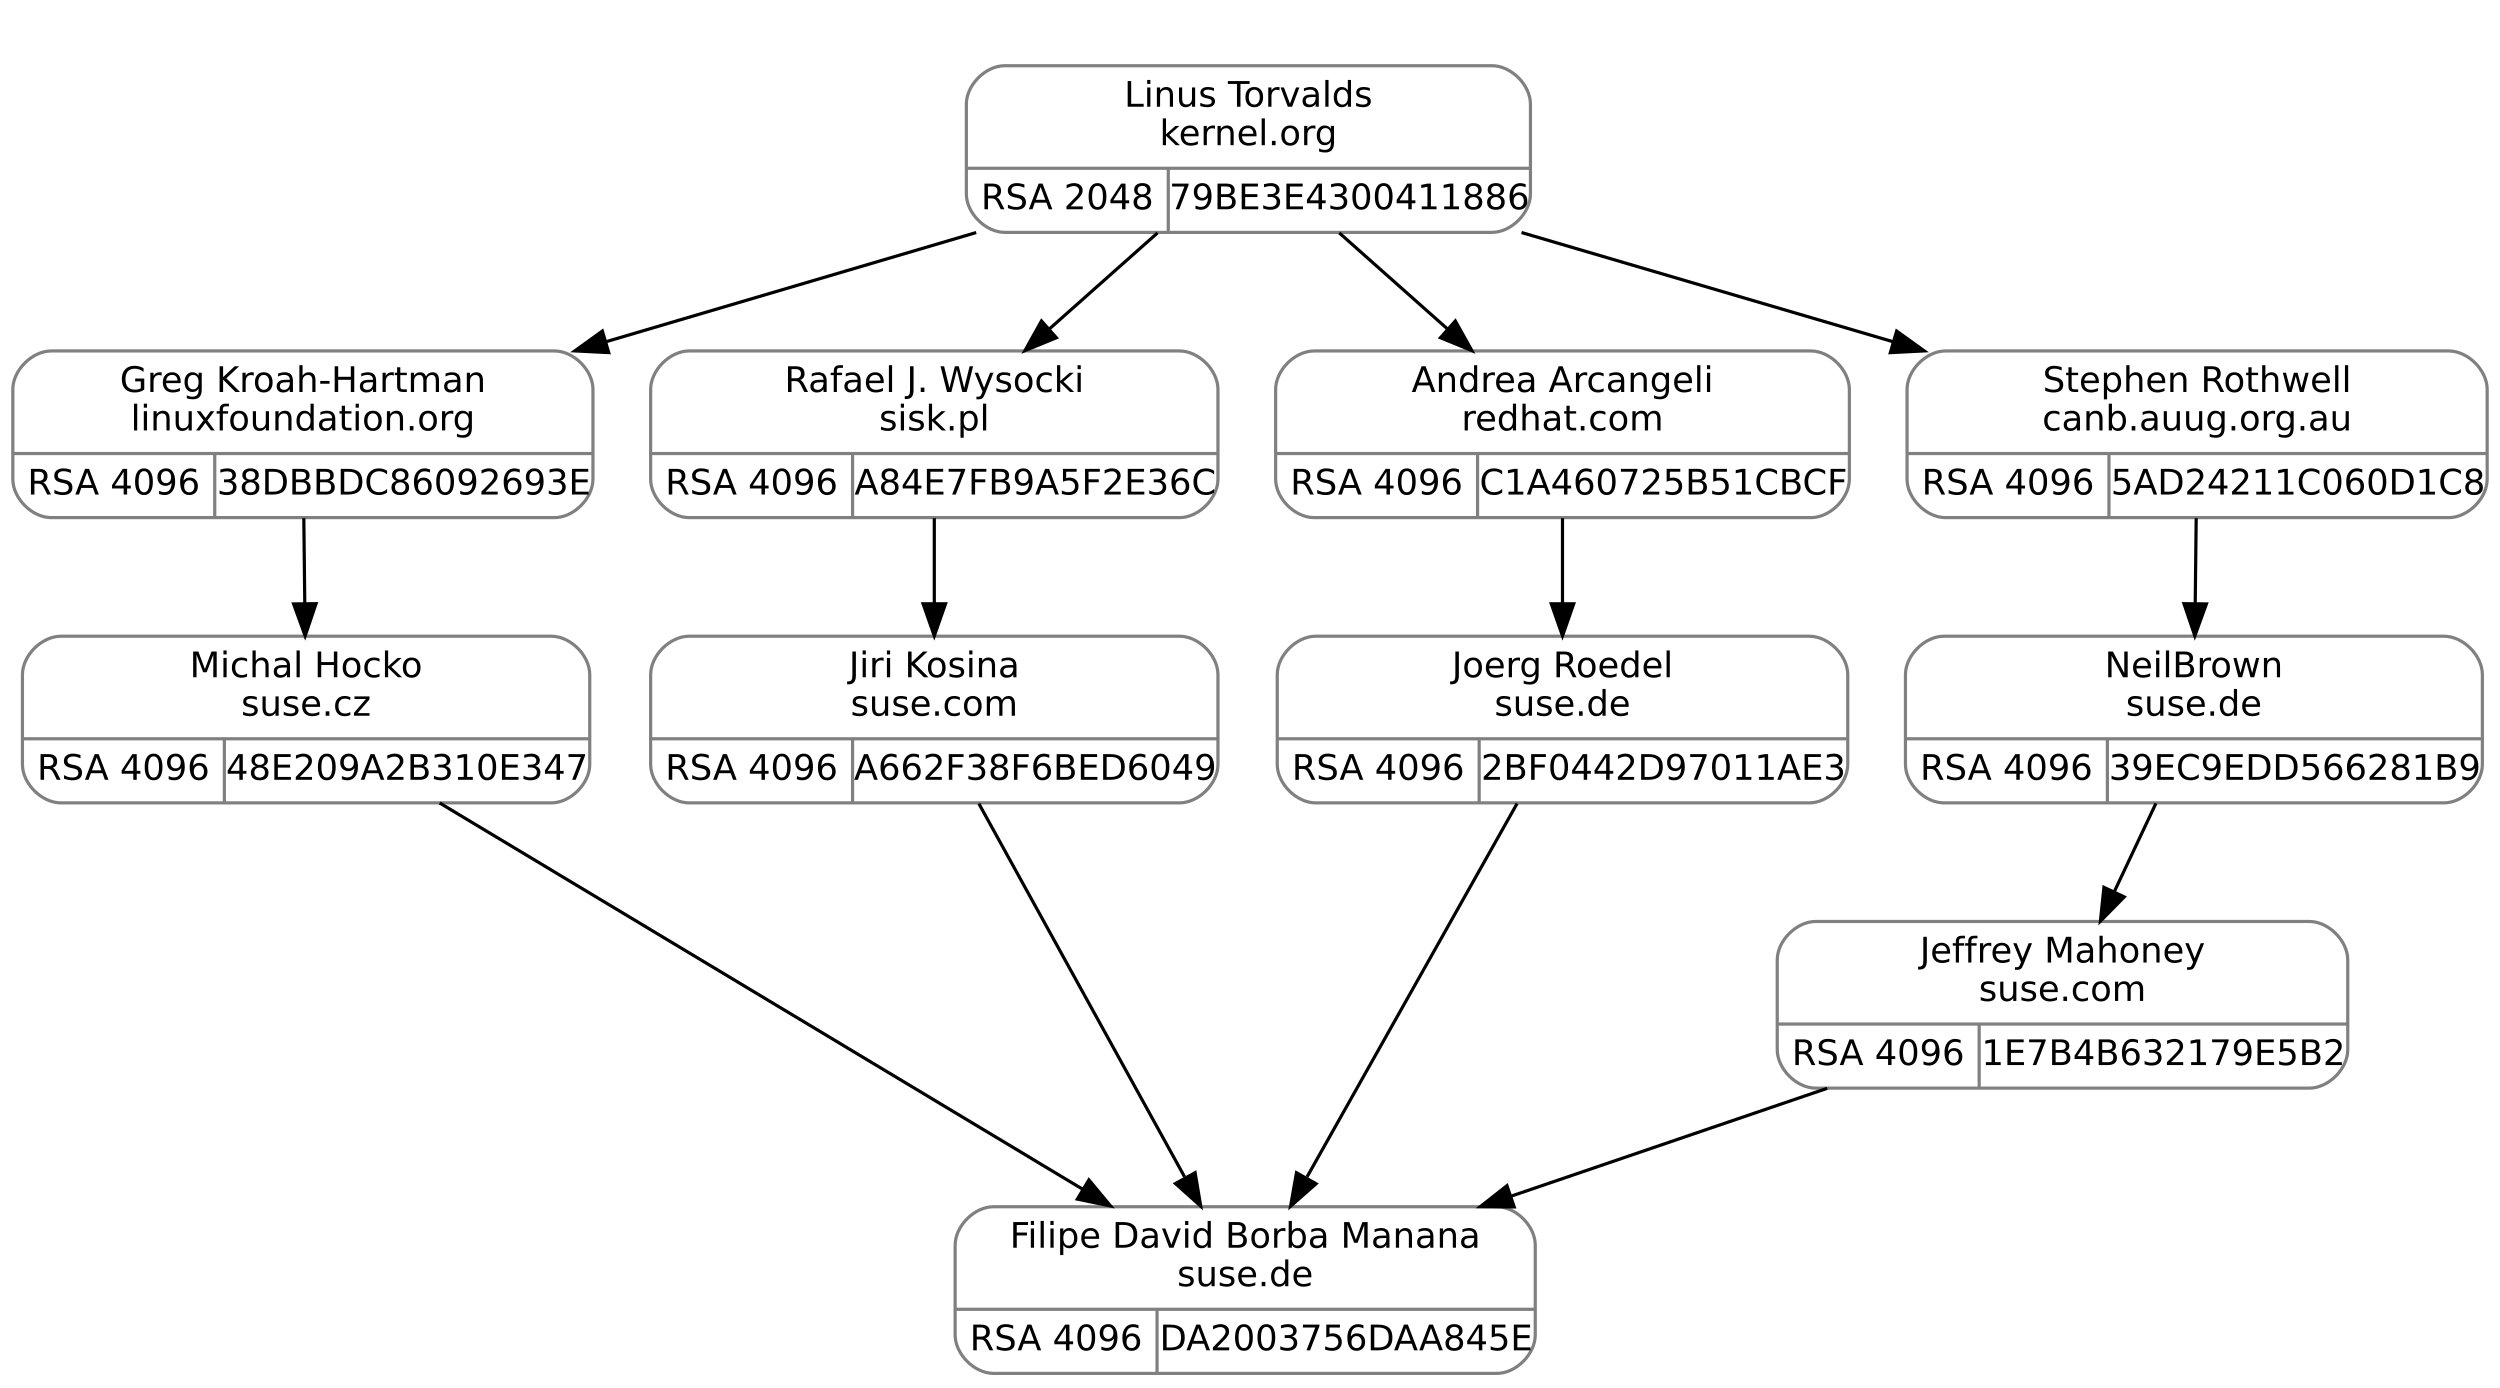
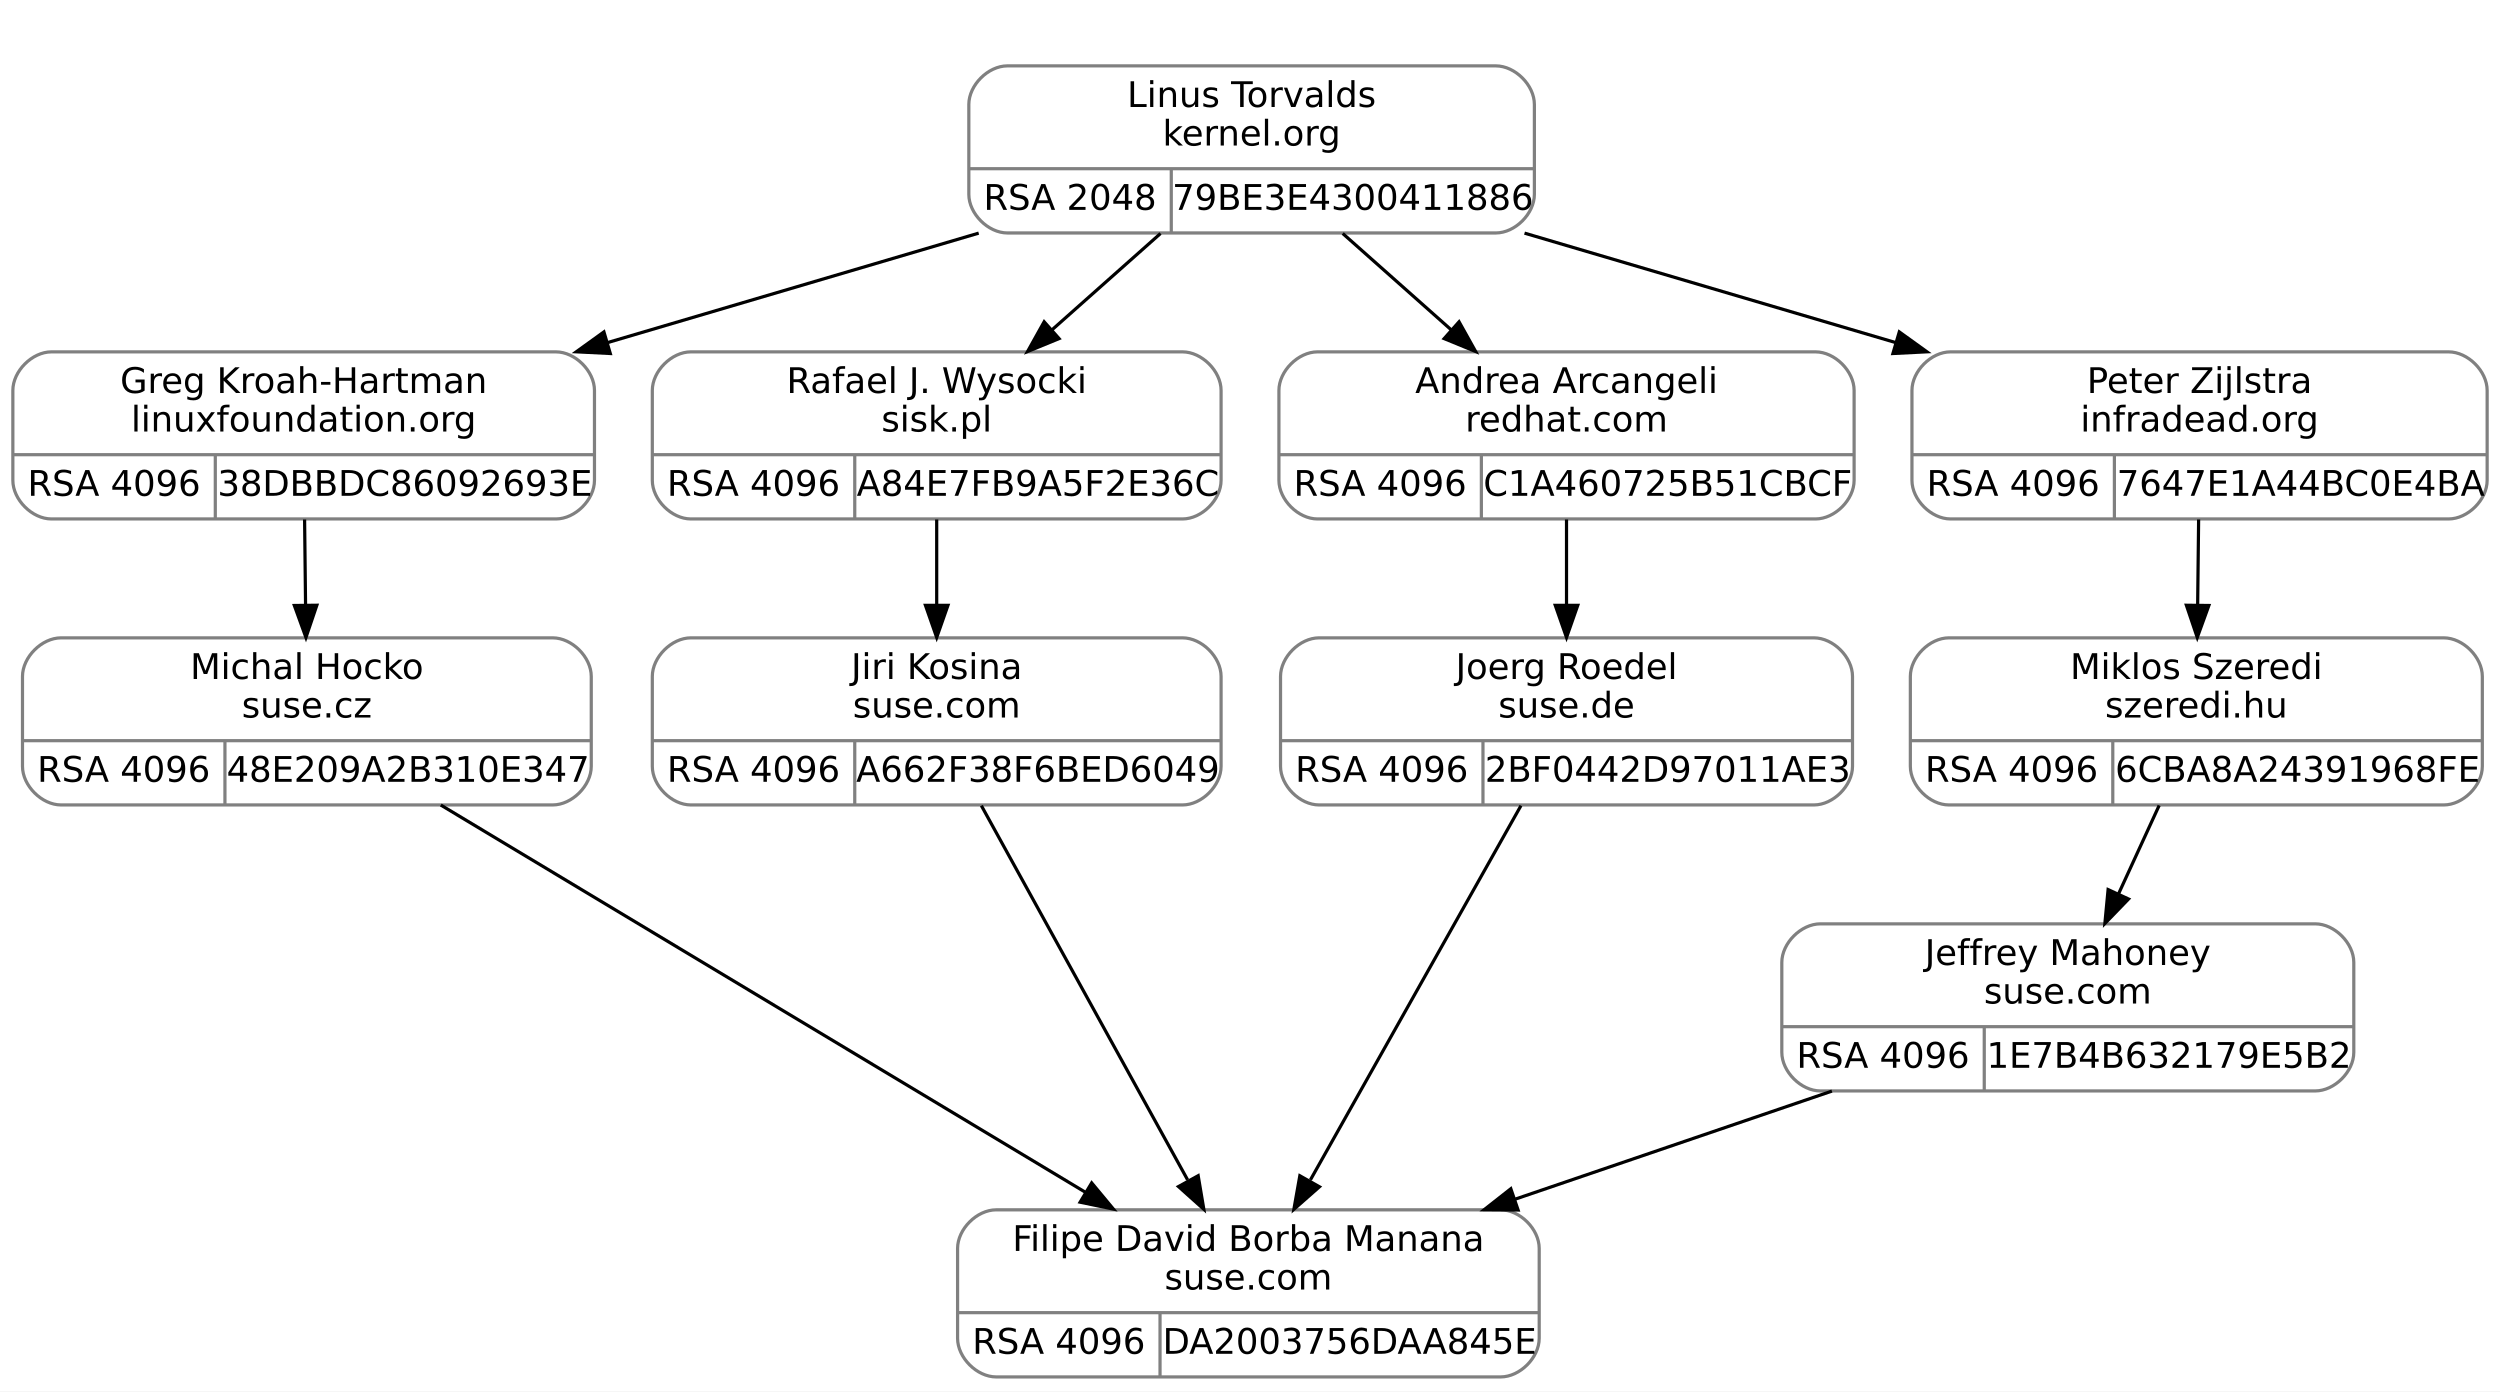
- <svg xmlns="http://www.w3.org/2000/svg" width="780pt" height="433pt" viewBox="0.00 0.00 780.00 433.00">
+ <svg xmlns="http://www.w3.org/2000/svg" width="778pt" height="433pt" viewBox="0.00 0.00 778.00 433.00">
  <g id="graph0" class="graph" transform="scale(1 1) rotate(0) translate(4 429)">
-     <polygon fill="white" stroke="transparent" points="-4,4 -4,-429 776,-429 776,4 -4,4" />
+     <polygon fill="white" stroke="transparent" points="-4,4 -4,-429 774,-429 774,4 -4,4" />
    <g id="clust1" class="cluster">
      <polygon fill="none" stroke="white" points="289.5,-348 289.5,-417 481.5,-417 481.5,-348 289.5,-348" />
    </g>
    <g id="node1" class="node">
      <path fill="none" stroke="gray" d="M12,-267.5C12,-267.5 169,-267.5 169,-267.5 175,-267.5 181,-273.5 181,-279.5 181,-279.5 181,-307.5 181,-307.5 181,-313.5 175,-319.5 169,-319.5 169,-319.5 12,-319.5 12,-319.5 6,-319.5 0,-313.5 0,-307.5 0,-307.5 0,-279.5 0,-279.5 0,-273.5 6,-267.5 12,-267.5" />
      <text text-anchor="middle" x="90.5" y="-306.7" font-family="droid sans,dejavu sans,helvetica" font-size="11.00">Greg Kroah-Hartman</text>
      <text text-anchor="middle" x="90.5" y="-294.7" font-family="droid sans,dejavu sans,helvetica" font-size="11.00">linuxfoundation.org</text>
      <polyline fill="none" stroke="gray" points="0,-287.5 181,-287.5 " />
      <text text-anchor="middle" x="31.5" y="-274.7" font-family="droid sans,dejavu sans,helvetica" font-size="11.00">RSA 4096</text>
      <polyline fill="none" stroke="gray" points="63,-267.5 63,-287.5 " />
      <text text-anchor="middle" x="122" y="-274.7" font-family="droid sans,dejavu sans,helvetica" font-size="11.00">38DBBDC86092693E</text>
    </g>
    <g id="node3" class="node">
      <path fill="none" stroke="gray" d="M15,-178.5C15,-178.5 168,-178.5 168,-178.5 174,-178.5 180,-184.5 180,-190.5 180,-190.5 180,-218.5 180,-218.5 180,-224.5 174,-230.5 168,-230.5 168,-230.5 15,-230.5 15,-230.5 9,-230.5 3,-224.5 3,-218.5 3,-218.5 3,-190.5 3,-190.5 3,-184.5 9,-178.5 15,-178.5" />
      <text text-anchor="middle" x="91.5" y="-217.7" font-family="droid sans,dejavu sans,helvetica" font-size="11.00">Michal Hocko</text>
      <text text-anchor="middle" x="91.5" y="-205.7" font-family="droid sans,dejavu sans,helvetica" font-size="11.00">suse.cz</text>
      <polyline fill="none" stroke="gray" points="3,-198.5 180,-198.5 " />
      <text text-anchor="middle" x="34.5" y="-185.7" font-family="droid sans,dejavu sans,helvetica" font-size="11.00">RSA 4096</text>
      <polyline fill="none" stroke="gray" points="66,-178.5 66,-198.5 " />
      <text text-anchor="middle" x="123" y="-185.7" font-family="droid sans,dejavu sans,helvetica" font-size="11.00">48E209A2B310E347</text>
    </g>
    <g id="edge2" class="edge">
      <path fill="none" stroke="black" d="M90.79,-267.34C90.88,-259.04 90.99,-249.65 91.09,-240.75" />
      <polygon fill="black" stroke="black" points="94.6,-240.65 91.21,-230.61 87.6,-240.57 94.6,-240.65" />
    </g>
    <g id="node2" class="node">
      <path fill="none" stroke="gray" d="M309.5,-356.5C309.5,-356.5 461.5,-356.5 461.5,-356.5 467.5,-356.5 473.5,-362.5 473.5,-368.5 473.5,-368.5 473.5,-396.5 473.5,-396.5 473.5,-402.5 467.5,-408.5 461.5,-408.5 461.5,-408.5 309.5,-408.5 309.5,-408.5 303.5,-408.5 297.5,-402.5 297.5,-396.5 297.5,-396.5 297.5,-368.5 297.5,-368.5 297.5,-362.5 303.5,-356.5 309.5,-356.5" />
      <text text-anchor="middle" x="385.5" y="-395.7" font-family="droid sans,dejavu sans,helvetica" font-size="11.00">Linus Torvalds</text>
      <text text-anchor="middle" x="385.5" y="-383.7" font-family="droid sans,dejavu sans,helvetica" font-size="11.00">kernel.org</text>
      <polyline fill="none" stroke="gray" points="297.5,-376.5 473.5,-376.5 " />
      <text text-anchor="middle" x="329" y="-363.7" font-family="droid sans,dejavu sans,helvetica" font-size="11.00">RSA 2048</text>
      <polyline fill="none" stroke="gray" points="360.5,-356.5 360.5,-376.5 " />
      <text text-anchor="middle" x="417" y="-363.7" font-family="droid sans,dejavu sans,helvetica" font-size="11.00">79BE3E4300411886</text>
    </g>
    <g id="edge1" class="edge">
      <path fill="none" stroke="black" d="M300.57,-356.45C264.48,-345.81 222.25,-333.35 185.15,-322.41" />
      <polygon fill="black" stroke="black" points="185.92,-318.99 175.34,-319.52 183.94,-325.71 185.92,-318.99" />
    </g>
    <g id="node5" class="node">
      <path fill="none" stroke="gray" d="M211,-267.5C211,-267.5 364,-267.5 364,-267.5 370,-267.5 376,-273.5 376,-279.5 376,-279.5 376,-307.5 376,-307.5 376,-313.5 370,-319.5 364,-319.5 364,-319.5 211,-319.5 211,-319.5 205,-319.5 199,-313.5 199,-307.5 199,-307.5 199,-279.5 199,-279.5 199,-273.5 205,-267.5 211,-267.5" />
      <text text-anchor="middle" x="287.5" y="-306.7" font-family="droid sans,dejavu sans,helvetica" font-size="11.00">Rafael J. Wysocki</text>
      <text text-anchor="middle" x="287.5" y="-294.7" font-family="droid sans,dejavu sans,helvetica" font-size="11.00">sisk.pl</text>
      <polyline fill="none" stroke="gray" points="199,-287.5 376,-287.5 " />
      <text text-anchor="middle" x="230.5" y="-274.7" font-family="droid sans,dejavu sans,helvetica" font-size="11.00">RSA 4096</text>
      <polyline fill="none" stroke="gray" points="262,-267.5 262,-287.5 " />
      <text text-anchor="middle" x="319" y="-274.7" font-family="droid sans,dejavu sans,helvetica" font-size="11.00">A84E7FB9A5F2E36C</text>
    </g>
    <g id="edge4" class="edge">
      <path fill="none" stroke="black" d="M357.15,-356.34C346.59,-346.96 334.46,-336.19 323.31,-326.29" />
      <polygon fill="black" stroke="black" points="325.58,-323.63 315.78,-319.61 320.94,-328.86 325.58,-323.63" />
    </g>
    <g id="node7" class="node">
      <path fill="none" stroke="gray" d="M406,-267.5C406,-267.5 561,-267.5 561,-267.5 567,-267.5 573,-273.5 573,-279.5 573,-279.5 573,-307.5 573,-307.5 573,-313.5 567,-319.5 561,-319.5 561,-319.5 406,-319.5 406,-319.5 400,-319.5 394,-313.5 394,-307.5 394,-307.5 394,-279.5 394,-279.5 394,-273.5 400,-267.5 406,-267.5" />
      <text text-anchor="middle" x="483.5" y="-306.7" font-family="droid sans,dejavu sans,helvetica" font-size="11.00">Andrea Arcangeli</text>
      <text text-anchor="middle" x="483.5" y="-294.7" font-family="droid sans,dejavu sans,helvetica" font-size="11.00">redhat.com</text>
      <polyline fill="none" stroke="gray" points="394,-287.5 573,-287.5 " />
      <text text-anchor="middle" x="425.5" y="-274.7" font-family="droid sans,dejavu sans,helvetica" font-size="11.00">RSA 4096</text>
      <polyline fill="none" stroke="gray" points="457,-267.5 457,-287.5 " />
      <text text-anchor="middle" x="515" y="-274.7" font-family="droid sans,dejavu sans,helvetica" font-size="11.00">C1A460725B51CBCF</text>
    </g>
    <g id="edge7" class="edge">
      <path fill="none" stroke="black" d="M413.85,-356.34C424.41,-346.96 436.54,-336.19 447.69,-326.29" />
      <polygon fill="black" stroke="black" points="450.06,-328.86 455.22,-319.61 445.42,-323.63 450.06,-328.86" />
    </g>
    <g id="node9" class="node">
-       <path fill="none" stroke="gray" d="M603,-267.5C603,-267.5 760,-267.5 760,-267.5 766,-267.5 772,-273.5 772,-279.5 772,-279.5 772,-307.5 772,-307.5 772,-313.5 766,-319.5 760,-319.5 760,-319.5 603,-319.5 603,-319.5 597,-319.5 591,-313.5 591,-307.5 591,-307.5 591,-279.5 591,-279.5 591,-273.5 597,-267.5 603,-267.5" />
-       <text text-anchor="middle" x="681.5" y="-306.7" font-family="droid sans,dejavu sans,helvetica" font-size="11.00">Stephen Rothwell</text>
-       <text text-anchor="middle" x="681.5" y="-294.7" font-family="droid sans,dejavu sans,helvetica" font-size="11.00">canb.auug.org.au</text>
-       <polyline fill="none" stroke="gray" points="591,-287.5 772,-287.5 " />
+       <path fill="none" stroke="gray" d="M603,-267.5C603,-267.5 758,-267.5 758,-267.5 764,-267.5 770,-273.5 770,-279.5 770,-279.5 770,-307.5 770,-307.5 770,-313.5 764,-319.5 758,-319.5 758,-319.5 603,-319.5 603,-319.5 597,-319.5 591,-313.5 591,-307.5 591,-307.5 591,-279.5 591,-279.5 591,-273.5 597,-267.5 603,-267.5" />
+       <text text-anchor="middle" x="680.5" y="-306.7" font-family="droid sans,dejavu sans,helvetica" font-size="11.00">Peter Zijlstra</text>
+       <text text-anchor="middle" x="680.5" y="-294.7" font-family="droid sans,dejavu sans,helvetica" font-size="11.00">infradead.org</text>
+       <polyline fill="none" stroke="gray" points="591,-287.5 770,-287.5 " />
      <text text-anchor="middle" x="622.5" y="-274.7" font-family="droid sans,dejavu sans,helvetica" font-size="11.00">RSA 4096</text>
      <polyline fill="none" stroke="gray" points="654,-267.5 654,-287.5 " />
-       <text text-anchor="middle" x="713" y="-274.7" font-family="droid sans,dejavu sans,helvetica" font-size="11.00">5AD24211C060D1C8</text>
+       <text text-anchor="middle" x="712" y="-274.7" font-family="droid sans,dejavu sans,helvetica" font-size="11.00">7647E1A44BC0E4BA</text>
    </g>
    <g id="edge10" class="edge">
-       <path fill="none" stroke="black" d="M470.72,-356.45C506.93,-345.81 549.31,-333.35 586.52,-322.41" />
-       <polygon fill="black" stroke="black" points="587.76,-325.7 596.37,-319.52 585.79,-318.98 587.76,-325.7" />
+       <path fill="none" stroke="black" d="M470.43,-356.45C506.52,-345.81 548.75,-333.35 585.85,-322.41" />
+       <polygon fill="black" stroke="black" points="587.06,-325.71 595.66,-319.52 585.08,-318.99 587.06,-325.71" />
    </g>
    <g id="node4" class="node">
      <path fill="none" stroke="gray" d="M306,-0.5C306,-0.5 463,-0.5 463,-0.5 469,-0.5 475,-6.5 475,-12.5 475,-12.5 475,-40.5 475,-40.5 475,-46.5 469,-52.5 463,-52.5 463,-52.5 306,-52.5 306,-52.5 300,-52.5 294,-46.5 294,-40.5 294,-40.5 294,-12.5 294,-12.5 294,-6.5 300,-0.5 306,-0.5" />
      <text text-anchor="middle" x="384.5" y="-39.7" font-family="droid sans,dejavu sans,helvetica" font-size="11.00">Filipe David Borba Manana</text>
-       <text text-anchor="middle" x="384.5" y="-27.7" font-family="droid sans,dejavu sans,helvetica" font-size="11.00">suse.de</text>
+       <text text-anchor="middle" x="384.5" y="-27.7" font-family="droid sans,dejavu sans,helvetica" font-size="11.00">suse.com</text>
      <polyline fill="none" stroke="gray" points="294,-20.5 475,-20.5 " />
      <text text-anchor="middle" x="325.5" y="-7.7" font-family="droid sans,dejavu sans,helvetica" font-size="11.00">RSA 4096</text>
      <polyline fill="none" stroke="gray" points="357,-0.5 357,-20.5 " />
      <text text-anchor="middle" x="416" y="-7.7" font-family="droid sans,dejavu sans,helvetica" font-size="11.00">DA2003756DAA845E</text>
    </g>
    <g id="edge3" class="edge">
      <path fill="none" stroke="black" d="M133.17,-178.47C185.96,-146.76 276.88,-92.14 333.69,-58.02" />
      <polygon fill="black" stroke="black" points="335.73,-60.88 342.5,-52.73 332.13,-54.88 335.73,-60.88" />
    </g>
    <g id="node6" class="node">
      <path fill="none" stroke="gray" d="M211,-178.5C211,-178.5 364,-178.5 364,-178.5 370,-178.5 376,-184.5 376,-190.5 376,-190.5 376,-218.5 376,-218.5 376,-224.5 370,-230.5 364,-230.5 364,-230.5 211,-230.5 211,-230.5 205,-230.5 199,-224.5 199,-218.5 199,-218.5 199,-190.5 199,-190.5 199,-184.5 205,-178.5 211,-178.5" />
      <text text-anchor="middle" x="287.5" y="-217.7" font-family="droid sans,dejavu sans,helvetica" font-size="11.00">Jiri Kosina</text>
      <text text-anchor="middle" x="287.5" y="-205.7" font-family="droid sans,dejavu sans,helvetica" font-size="11.00">suse.com</text>
      <polyline fill="none" stroke="gray" points="199,-198.5 376,-198.5 " />
      <text text-anchor="middle" x="230.5" y="-185.7" font-family="droid sans,dejavu sans,helvetica" font-size="11.00">RSA 4096</text>
      <polyline fill="none" stroke="gray" points="262,-178.5 262,-198.5 " />
      <text text-anchor="middle" x="319" y="-185.7" font-family="droid sans,dejavu sans,helvetica" font-size="11.00">A662F38F6BED6049</text>
    </g>
    <g id="edge5" class="edge">
      <path fill="none" stroke="black" d="M287.5,-267.34C287.5,-259.04 287.5,-249.65 287.5,-240.75" />
      <polygon fill="black" stroke="black" points="291,-240.61 287.5,-230.61 284,-240.61 291,-240.61" />
    </g>
    <g id="edge6" class="edge">
      <path fill="none" stroke="black" d="M301.4,-178.28C318.25,-147.7 346.74,-96.01 365.59,-61.82" />
      <polygon fill="black" stroke="black" points="368.87,-63.12 370.63,-52.67 362.74,-59.74 368.87,-63.12" />
    </g>
    <g id="node8" class="node">
      <path fill="none" stroke="gray" d="M406.5,-178.5C406.5,-178.5 560.5,-178.5 560.5,-178.5 566.5,-178.5 572.5,-184.5 572.5,-190.5 572.5,-190.5 572.5,-218.5 572.5,-218.5 572.5,-224.5 566.5,-230.5 560.5,-230.5 560.5,-230.5 406.5,-230.5 406.5,-230.5 400.5,-230.5 394.5,-224.5 394.5,-218.5 394.5,-218.5 394.5,-190.5 394.5,-190.5 394.5,-184.5 400.5,-178.5 406.5,-178.5" />
      <text text-anchor="middle" x="483.5" y="-217.7" font-family="droid sans,dejavu sans,helvetica" font-size="11.00">Joerg Roedel</text>
      <text text-anchor="middle" x="483.5" y="-205.7" font-family="droid sans,dejavu sans,helvetica" font-size="11.00">suse.de</text>
      <polyline fill="none" stroke="gray" points="394.5,-198.5 572.5,-198.5 " />
      <text text-anchor="middle" x="426" y="-185.7" font-family="droid sans,dejavu sans,helvetica" font-size="11.00">RSA 4096</text>
      <polyline fill="none" stroke="gray" points="457.5,-178.5 457.5,-198.5 " />
      <text text-anchor="middle" x="515" y="-185.7" font-family="droid sans,dejavu sans,helvetica" font-size="11.00">2BF0442D97011AE3</text>
    </g>
    <g id="edge8" class="edge">
      <path fill="none" stroke="black" d="M483.5,-267.34C483.5,-259.04 483.5,-249.65 483.5,-240.75" />
      <polygon fill="black" stroke="black" points="487,-240.61 483.5,-230.61 480,-240.61 487,-240.61" />
    </g>
    <g id="edge9" class="edge">
      <path fill="none" stroke="black" d="M469.32,-178.28C452.11,-147.7 423.04,-96.01 403.8,-61.82" />
      <polygon fill="black" stroke="black" points="406.61,-59.67 398.66,-52.67 400.51,-63.1 406.61,-59.67" />
    </g>
    <g id="node10" class="node">
-       <path fill="none" stroke="gray" d="M602.5,-178.5C602.5,-178.5 758.5,-178.5 758.5,-178.5 764.5,-178.5 770.5,-184.5 770.5,-190.5 770.5,-190.5 770.5,-218.5 770.5,-218.5 770.5,-224.5 764.5,-230.5 758.5,-230.5 758.5,-230.5 602.5,-230.5 602.5,-230.5 596.5,-230.5 590.5,-224.5 590.5,-218.5 590.5,-218.5 590.5,-190.5 590.5,-190.5 590.5,-184.5 596.5,-178.5 602.5,-178.5" />
-       <text text-anchor="middle" x="680.5" y="-217.7" font-family="droid sans,dejavu sans,helvetica" font-size="11.00">NeilBrown</text>
-       <text text-anchor="middle" x="680.5" y="-205.7" font-family="droid sans,dejavu sans,helvetica" font-size="11.00">suse.de</text>
-       <polyline fill="none" stroke="gray" points="590.5,-198.5 770.5,-198.5 " />
+       <path fill="none" stroke="gray" d="M602.5,-178.5C602.5,-178.5 756.5,-178.5 756.5,-178.5 762.5,-178.5 768.5,-184.5 768.5,-190.5 768.5,-190.5 768.5,-218.5 768.5,-218.5 768.5,-224.5 762.5,-230.5 756.5,-230.5 756.5,-230.5 602.5,-230.5 602.5,-230.5 596.5,-230.5 590.5,-224.5 590.5,-218.5 590.5,-218.5 590.5,-190.5 590.5,-190.5 590.5,-184.5 596.5,-178.5 602.5,-178.5" />
+       <text text-anchor="middle" x="679.5" y="-217.7" font-family="droid sans,dejavu sans,helvetica" font-size="11.00">Miklos Szeredi</text>
+       <text text-anchor="middle" x="679.5" y="-205.7" font-family="droid sans,dejavu sans,helvetica" font-size="11.00">szeredi.hu</text>
+       <polyline fill="none" stroke="gray" points="590.5,-198.5 768.5,-198.5 " />
      <text text-anchor="middle" x="622" y="-185.7" font-family="droid sans,dejavu sans,helvetica" font-size="11.00">RSA 4096</text>
      <polyline fill="none" stroke="gray" points="653.5,-178.5 653.5,-198.5 " />
-       <text text-anchor="middle" x="712" y="-185.7" font-family="droid sans,dejavu sans,helvetica" font-size="11.00">39EC9EDD566281B9</text>
+       <text text-anchor="middle" x="711" y="-185.7" font-family="droid sans,dejavu sans,helvetica" font-size="11.00">6CBA8A24391968FE</text>
    </g>
    <g id="edge11" class="edge">
-       <path fill="none" stroke="black" d="M681.21,-267.34C681.12,-259.04 681.01,-249.65 680.91,-240.75" />
-       <polygon fill="black" stroke="black" points="684.4,-240.57 680.79,-230.61 677.4,-240.65 684.4,-240.57" />
+       <path fill="none" stroke="black" d="M680.21,-267.34C680.12,-259.04 680.01,-249.65 679.91,-240.75" />
+       <polygon fill="black" stroke="black" points="683.4,-240.57 679.79,-230.61 676.4,-240.65 683.4,-240.57" />
    </g>
    <g id="node11" class="node">
      <path fill="none" stroke="gray" d="M562.5,-89.5C562.5,-89.5 716.5,-89.5 716.5,-89.5 722.5,-89.5 728.5,-95.5 728.5,-101.5 728.5,-101.5 728.5,-129.5 728.5,-129.5 728.5,-135.5 722.5,-141.5 716.5,-141.5 716.5,-141.5 562.5,-141.5 562.5,-141.5 556.5,-141.5 550.5,-135.5 550.5,-129.5 550.5,-129.5 550.5,-101.5 550.5,-101.5 550.5,-95.5 556.5,-89.5 562.5,-89.5" />
      <text text-anchor="middle" x="639.5" y="-128.7" font-family="droid sans,dejavu sans,helvetica" font-size="11.00">Jeffrey Mahoney</text>
      <text text-anchor="middle" x="639.5" y="-116.7" font-family="droid sans,dejavu sans,helvetica" font-size="11.00">suse.com</text>
      <polyline fill="none" stroke="gray" points="550.5,-109.5 728.5,-109.5 " />
      <text text-anchor="middle" x="582" y="-96.7" font-family="droid sans,dejavu sans,helvetica" font-size="11.00">RSA 4096</text>
      <polyline fill="none" stroke="gray" points="613.5,-89.5 613.5,-109.5 " />
      <text text-anchor="middle" x="671" y="-96.7" font-family="droid sans,dejavu sans,helvetica" font-size="11.00">1E7B4B632179E5B2</text>
    </g>
    <g id="edge12" class="edge">
-       <path fill="none" stroke="black" d="M668.64,-178.34C664.6,-169.77 660.02,-160.04 655.7,-150.88" />
-       <polygon fill="black" stroke="black" points="658.76,-149.16 651.33,-141.61 652.43,-152.15 658.76,-149.16" />
+       <path fill="none" stroke="black" d="M667.93,-178.34C663.99,-169.77 659.52,-160.04 655.31,-150.88" />
+       <polygon fill="black" stroke="black" points="658.4,-149.23 651.04,-141.61 652.04,-152.16 658.4,-149.23" />
    </g>
    <g id="edge13" class="edge">
      <path fill="none" stroke="black" d="M566.09,-89.45C535.28,-78.94 499.31,-66.67 467.55,-55.83" />
      <polygon fill="black" stroke="black" points="468.43,-52.44 457.84,-52.52 466.17,-59.06 468.43,-52.44" />
    </g>
  </g>
</svg>
